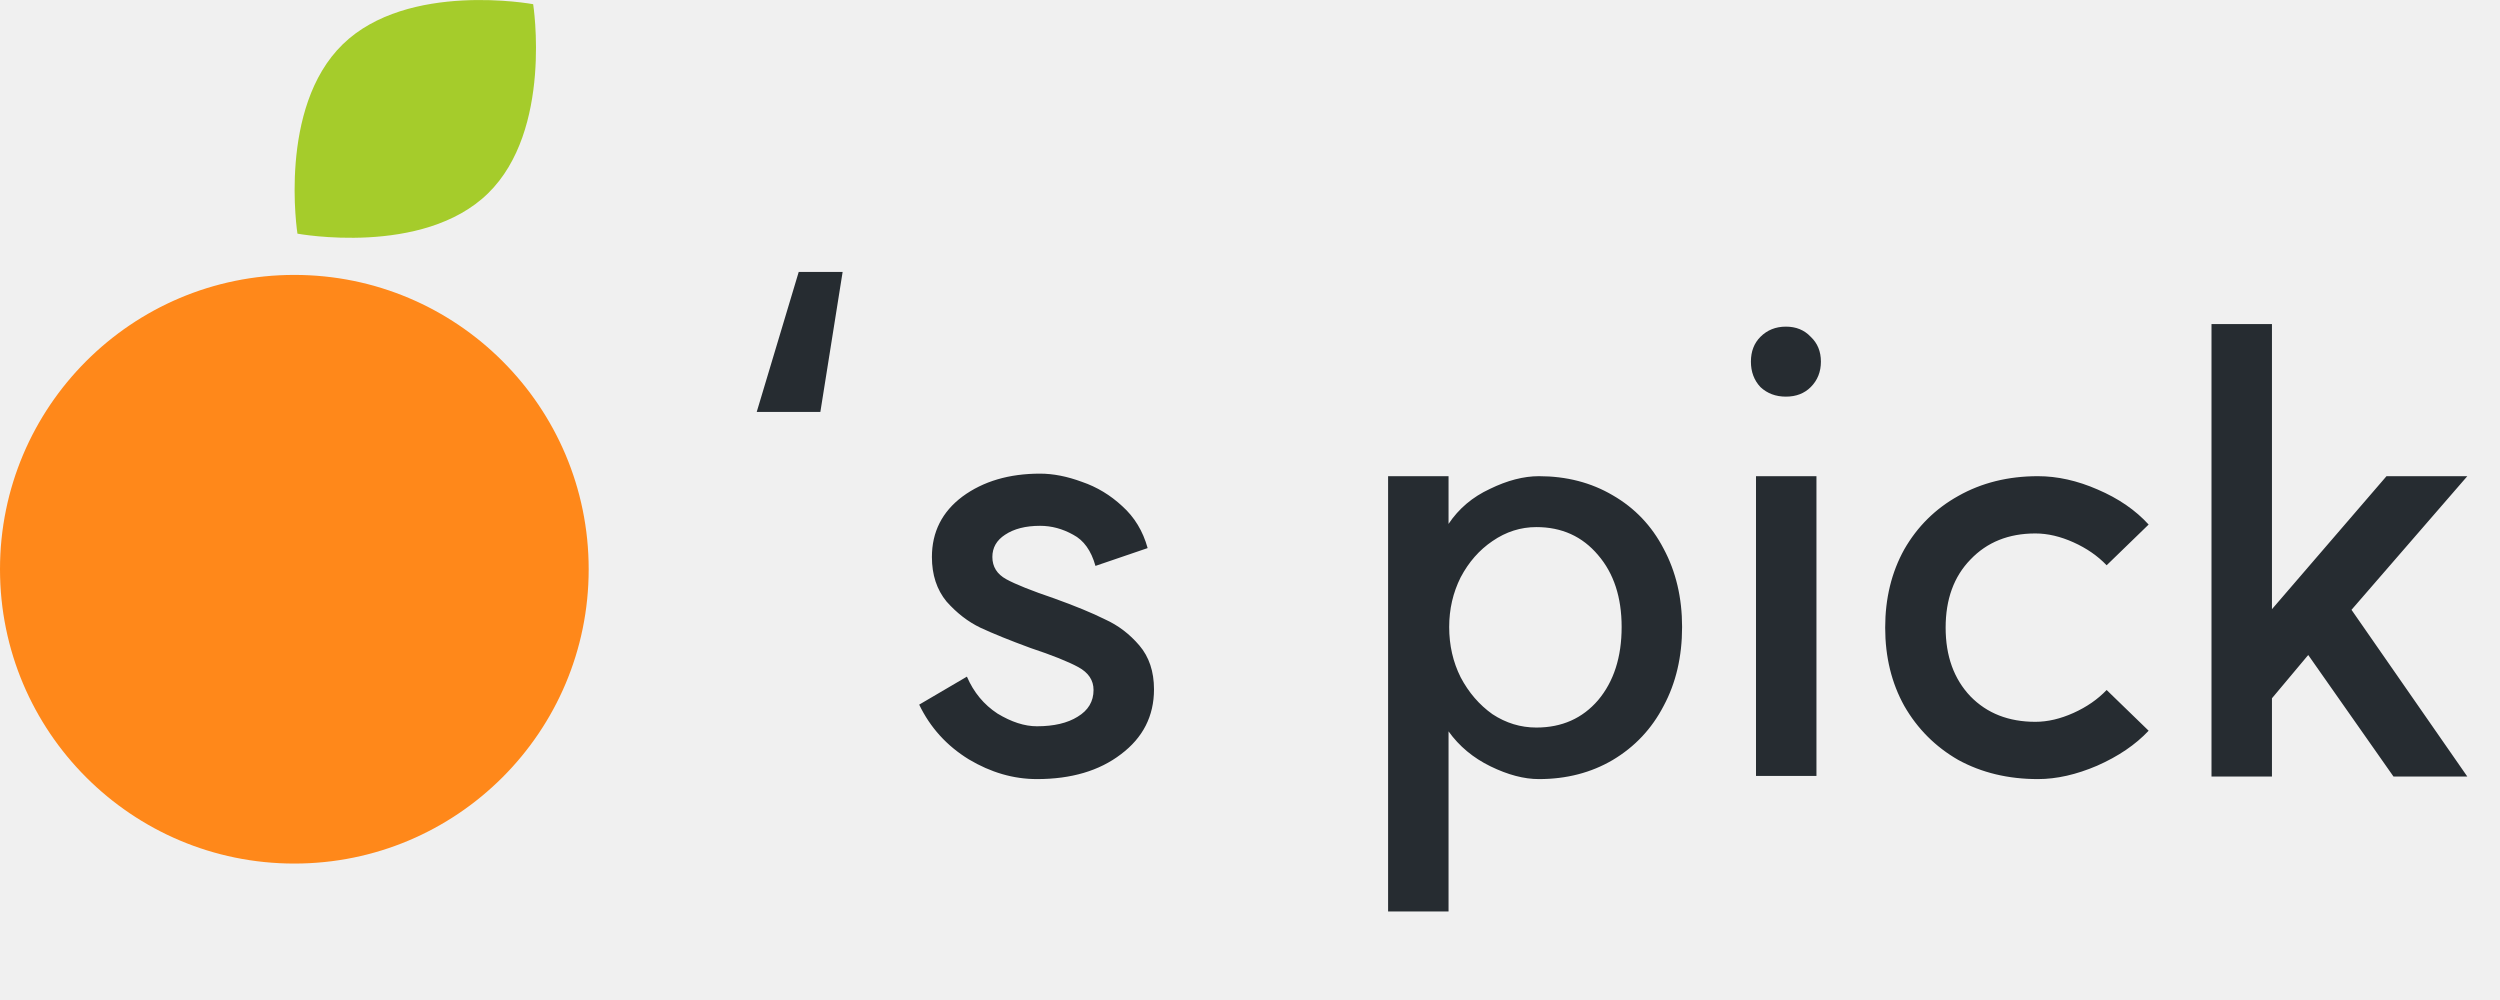
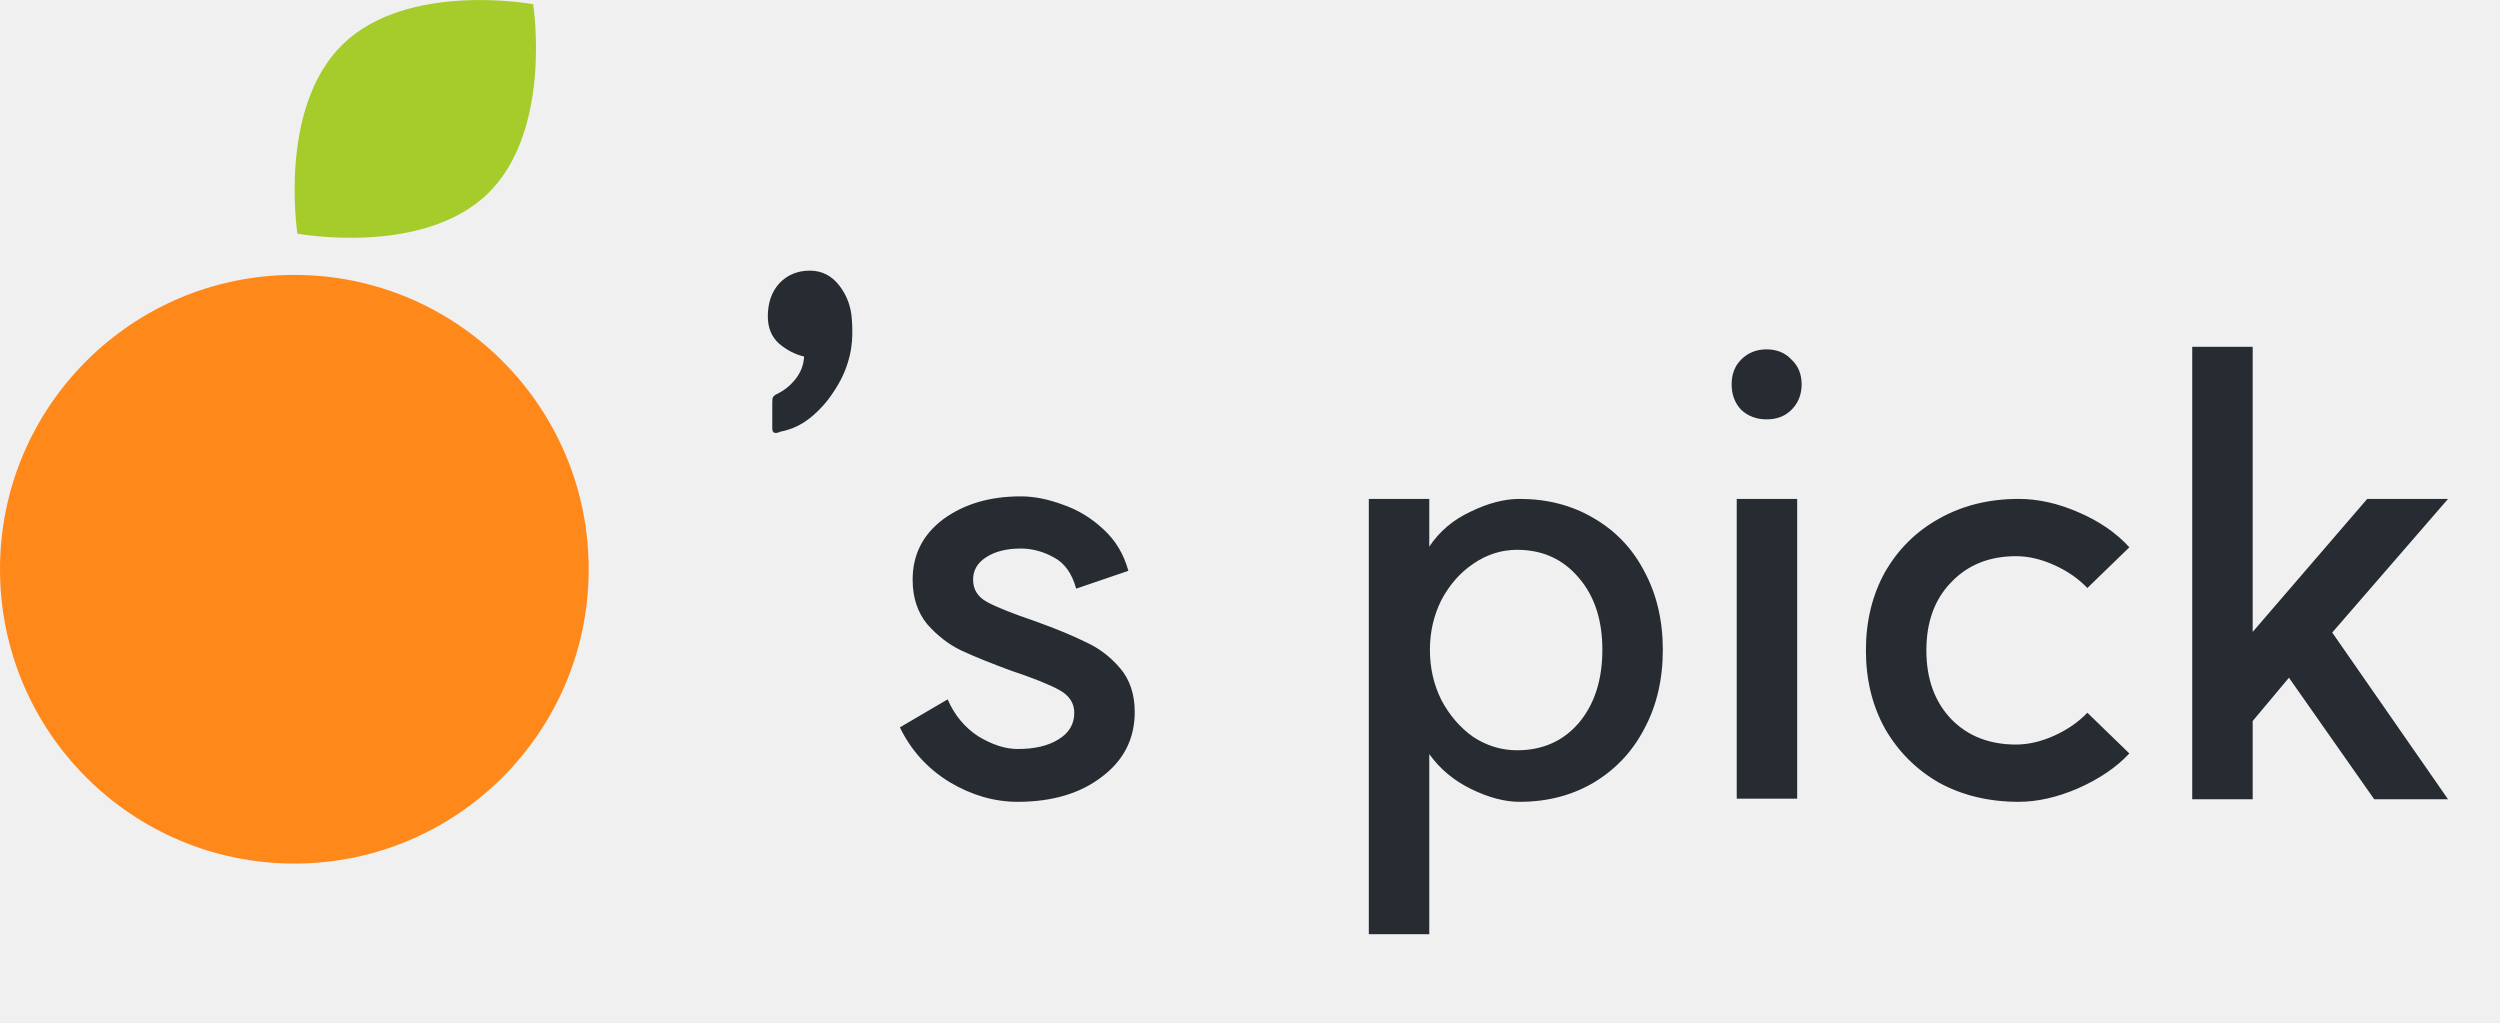
- <svg xmlns="http://www.w3.org/2000/svg" width="110" height="44" viewBox="0 0 110 44" fill="none">
-   <path d="M35.144 11.964H37.076L36.096 18.124H33.296L35.144 11.964ZM42.544 29.772C42.842 30.463 43.29 31.004 43.888 31.396C44.504 31.769 45.082 31.956 45.624 31.956C46.37 31.956 46.968 31.816 47.416 31.536C47.882 31.256 48.116 30.864 48.116 30.36C48.116 29.931 47.892 29.595 47.444 29.352C46.996 29.109 46.296 28.829 45.344 28.512C44.429 28.176 43.692 27.877 43.132 27.616C42.59 27.355 42.096 26.972 41.648 26.468C41.218 25.945 41.004 25.292 41.004 24.508C41.004 23.407 41.452 22.52 42.348 21.848C43.262 21.176 44.401 20.84 45.764 20.84C46.342 20.84 46.958 20.961 47.612 21.204C48.265 21.428 48.853 21.783 49.376 22.268C49.917 22.753 50.29 23.369 50.496 24.116L48.2 24.9C48.013 24.228 47.686 23.771 47.22 23.528C46.753 23.267 46.268 23.136 45.764 23.136C45.129 23.136 44.616 23.267 44.224 23.528C43.85 23.771 43.664 24.097 43.664 24.508C43.664 24.937 43.869 25.264 44.28 25.488C44.69 25.712 45.39 25.992 46.38 26.328C47.313 26.664 48.06 26.972 48.62 27.252C49.198 27.513 49.702 27.896 50.132 28.4C50.561 28.904 50.776 29.548 50.776 30.332C50.776 31.508 50.29 32.46 49.32 33.188C48.368 33.916 47.136 34.28 45.624 34.28C44.597 34.28 43.598 33.991 42.628 33.412C41.657 32.815 40.929 32.012 40.444 31.004L42.544 29.772ZM67.6 32.012C68.72 32.012 69.625 31.611 70.316 30.808C71.007 29.987 71.352 28.913 71.352 27.588C71.352 26.281 71.007 25.227 70.316 24.424C69.625 23.603 68.72 23.192 67.6 23.192C66.909 23.192 66.265 23.397 65.668 23.808C65.089 24.2 64.623 24.732 64.268 25.404C63.932 26.076 63.764 26.804 63.764 27.588C63.764 28.391 63.932 29.128 64.268 29.8C64.623 30.472 65.089 31.013 65.668 31.424C66.265 31.816 66.909 32.012 67.6 32.012ZM61.076 20.952H63.736V23.052C64.184 22.38 64.791 21.867 65.556 21.512C66.321 21.139 67.04 20.952 67.712 20.952C68.925 20.952 70.008 21.232 70.96 21.792C71.931 22.352 72.677 23.136 73.2 24.144C73.741 25.152 74.012 26.3 74.012 27.588C74.012 28.895 73.741 30.052 73.2 31.06C72.677 32.068 71.931 32.861 70.96 33.44C70.008 34 68.925 34.28 67.712 34.28C67.059 34.28 66.349 34.093 65.584 33.72C64.819 33.347 64.203 32.833 63.736 32.18V40.104H61.076V20.952ZM79.924 20.952V34.14H77.264V20.952H79.924ZM77.04 15.912C77.04 15.464 77.18 15.1 77.46 14.82C77.759 14.521 78.132 14.372 78.58 14.372C79.028 14.372 79.392 14.521 79.672 14.82C79.971 15.1 80.12 15.464 80.12 15.912C80.12 16.36 79.971 16.733 79.672 17.032C79.392 17.312 79.028 17.452 78.58 17.452C78.132 17.452 77.759 17.312 77.46 17.032C77.18 16.733 77.04 16.36 77.04 15.912ZM89.556 31.76C90.097 31.76 90.657 31.629 91.236 31.368C91.815 31.107 92.3 30.771 92.692 30.36L94.54 32.152C93.961 32.768 93.205 33.281 92.272 33.692C91.357 34.084 90.489 34.28 89.668 34.28C88.361 34.28 87.195 34 86.168 33.44C85.16 32.861 84.367 32.068 83.788 31.06C83.228 30.052 82.948 28.904 82.948 27.616C82.948 26.328 83.228 25.18 83.788 24.172C84.367 23.164 85.16 22.38 86.168 21.82C87.195 21.241 88.361 20.952 89.668 20.952C90.527 20.952 91.404 21.148 92.3 21.54C93.215 21.932 93.961 22.445 94.54 23.08L92.692 24.872C92.3 24.461 91.815 24.125 91.236 23.864C90.657 23.603 90.097 23.472 89.556 23.472C88.38 23.472 87.428 23.855 86.7 24.62C85.972 25.367 85.608 26.365 85.608 27.616C85.608 28.867 85.972 29.875 86.7 30.64C87.428 31.387 88.38 31.76 89.556 31.76ZM99.966 26.804L105.006 20.952H108.562L103.466 26.832L108.562 34.168H105.314L101.562 28.82L99.966 30.724V34.168H97.306V14.26H99.966V26.804Z" fill="#262C31" />
+ <svg xmlns="http://www.w3.org/2000/svg" width="110" height="45" viewBox="0 0 110 45" fill="none">
+   <path d="M41.696 30.772C41.995 31.463 42.443 32.004 43.04 32.396C43.656 32.769 44.235 32.956 44.776 32.956C45.523 32.956 46.12 32.816 46.568 32.536C47.035 32.256 47.268 31.864 47.268 31.36C47.268 30.931 47.044 30.595 46.596 30.352C46.148 30.109 45.448 29.829 44.496 29.512C43.581 29.176 42.844 28.877 42.284 28.616C41.743 28.355 41.248 27.972 40.8 27.468C40.371 26.945 40.156 26.292 40.156 25.508C40.156 24.407 40.604 23.52 41.5 22.848C42.415 22.176 43.553 21.84 44.916 21.84C45.495 21.84 46.111 21.961 46.764 22.204C47.417 22.428 48.005 22.783 48.528 23.268C49.069 23.753 49.443 24.369 49.648 25.116L47.352 25.9C47.165 25.228 46.839 24.771 46.372 24.528C45.905 24.267 45.42 24.136 44.916 24.136C44.281 24.136 43.768 24.267 43.376 24.528C43.003 24.771 42.816 25.097 42.816 25.508C42.816 25.937 43.021 26.264 43.432 26.488C43.843 26.712 44.543 26.992 45.532 27.328C46.465 27.664 47.212 27.972 47.772 28.252C48.351 28.513 48.855 28.896 49.284 29.4C49.713 29.904 49.928 30.548 49.928 31.332C49.928 32.508 49.443 33.46 48.472 34.188C47.52 34.916 46.288 35.28 44.776 35.28C43.749 35.28 42.751 34.991 41.78 34.412C40.809 33.815 40.081 33.012 39.596 32.004L41.696 30.772ZM66.752 33.012C67.872 33.012 68.778 32.611 69.468 31.808C70.159 30.987 70.504 29.913 70.504 28.588C70.504 27.281 70.159 26.227 69.468 25.424C68.778 24.603 67.872 24.192 66.752 24.192C66.062 24.192 65.418 24.397 64.82 24.808C64.242 25.2 63.775 25.732 63.42 26.404C63.084 27.076 62.916 27.804 62.916 28.588C62.916 29.391 63.084 30.128 63.42 30.8C63.775 31.472 64.242 32.013 64.82 32.424C65.418 32.816 66.062 33.012 66.752 33.012ZM60.228 21.952H62.888V24.052C63.336 23.38 63.943 22.867 64.708 22.512C65.474 22.139 66.192 21.952 66.864 21.952C68.078 21.952 69.16 22.232 70.112 22.792C71.083 23.352 71.83 24.136 72.352 25.144C72.894 26.152 73.164 27.3 73.164 28.588C73.164 29.895 72.894 31.052 72.352 32.06C71.83 33.068 71.083 33.861 70.112 34.44C69.16 35 68.078 35.28 66.864 35.28C66.211 35.28 65.502 35.093 64.736 34.72C63.971 34.347 63.355 33.833 62.888 33.18V41.104H60.228V21.952ZM79.076 21.952V35.14H76.416V21.952H79.076ZM76.192 16.912C76.192 16.464 76.332 16.1 76.612 15.82C76.911 15.521 77.284 15.372 77.732 15.372C78.18 15.372 78.544 15.521 78.824 15.82C79.123 16.1 79.272 16.464 79.272 16.912C79.272 17.36 79.123 17.733 78.824 18.032C78.544 18.312 78.18 18.452 77.732 18.452C77.284 18.452 76.911 18.312 76.612 18.032C76.332 17.733 76.192 17.36 76.192 16.912ZM88.708 32.76C89.25 32.76 89.81 32.629 90.388 32.368C90.967 32.107 91.452 31.771 91.844 31.36L93.692 33.152C93.114 33.768 92.358 34.281 91.424 34.692C90.51 35.084 89.642 35.28 88.82 35.28C87.514 35.28 86.347 35 85.32 34.44C84.312 33.861 83.519 33.068 82.94 32.06C82.38 31.052 82.1 29.904 82.1 28.616C82.1 27.328 82.38 26.18 82.94 25.172C83.519 24.164 84.312 23.38 85.32 22.82C86.347 22.241 87.514 21.952 88.82 21.952C89.679 21.952 90.556 22.148 91.452 22.54C92.367 22.932 93.114 23.445 93.692 24.08L91.844 25.872C91.452 25.461 90.967 25.125 90.388 24.864C89.81 24.603 89.25 24.472 88.708 24.472C87.532 24.472 86.58 24.855 85.852 25.62C85.124 26.367 84.76 27.365 84.76 28.616C84.76 29.867 85.124 30.875 85.852 31.64C86.58 32.387 87.532 32.76 88.708 32.76ZM99.118 27.804L104.158 21.952H107.714L102.618 27.832L107.714 35.168H104.466L100.714 29.82L99.118 31.724V35.168H96.458V15.26H99.118V27.804Z" fill="#262C31" />
+   <path d="M35.632 11.908C36.155 11.908 36.584 12.123 36.92 12.552C37.256 12.981 37.443 13.476 37.48 14.036C37.536 14.727 37.489 15.324 37.34 15.828C37.209 16.313 36.985 16.789 36.668 17.256C36.388 17.685 36.052 18.059 35.66 18.376C35.268 18.693 34.829 18.899 34.344 18.992C34.101 19.104 33.98 19.057 33.98 18.852V17.76C33.98 17.611 33.989 17.517 34.008 17.48C34.045 17.424 34.101 17.377 34.176 17.34C34.493 17.191 34.764 16.976 34.988 16.696C35.231 16.397 35.361 16.061 35.38 15.688C34.988 15.595 34.624 15.408 34.288 15.128C33.952 14.829 33.784 14.428 33.784 13.924C33.784 13.327 33.952 12.841 34.288 12.468C34.643 12.095 35.091 11.908 35.632 11.908Z" fill="#262C31" />
  <g clip-path="url(#clip0_530_66140)">
    <path d="M21.468 8.513C18.603 11.302 13.088 10.281 13.088 10.281C13.088 10.281 12.216 4.739 15.081 1.95C17.944 -0.837 23.459 0.184 23.459 0.184C23.459 0.184 24.331 5.726 21.466 8.515L21.468 8.513Z" fill="#A5CC2B" />
    <path d="M12.951 37.997C20.103 37.997 25.902 32.199 25.902 25.047C25.902 17.894 20.103 12.096 12.951 12.096C5.798 12.096 0 17.894 0 25.047C0 32.199 5.798 37.997 12.951 37.997Z" fill="#FF881A" />
  </g>
  <defs>
    <clipPath id="clip0_530_66140">
      <rect width="25.904" height="38" fill="white" />
    </clipPath>
  </defs>
</svg>
